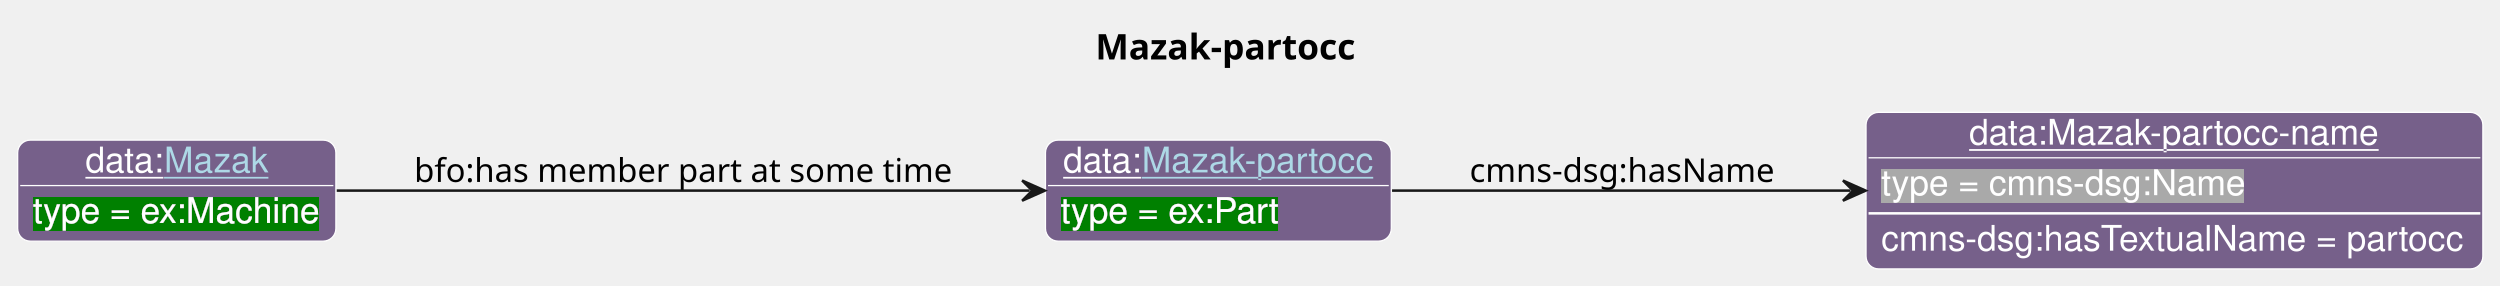
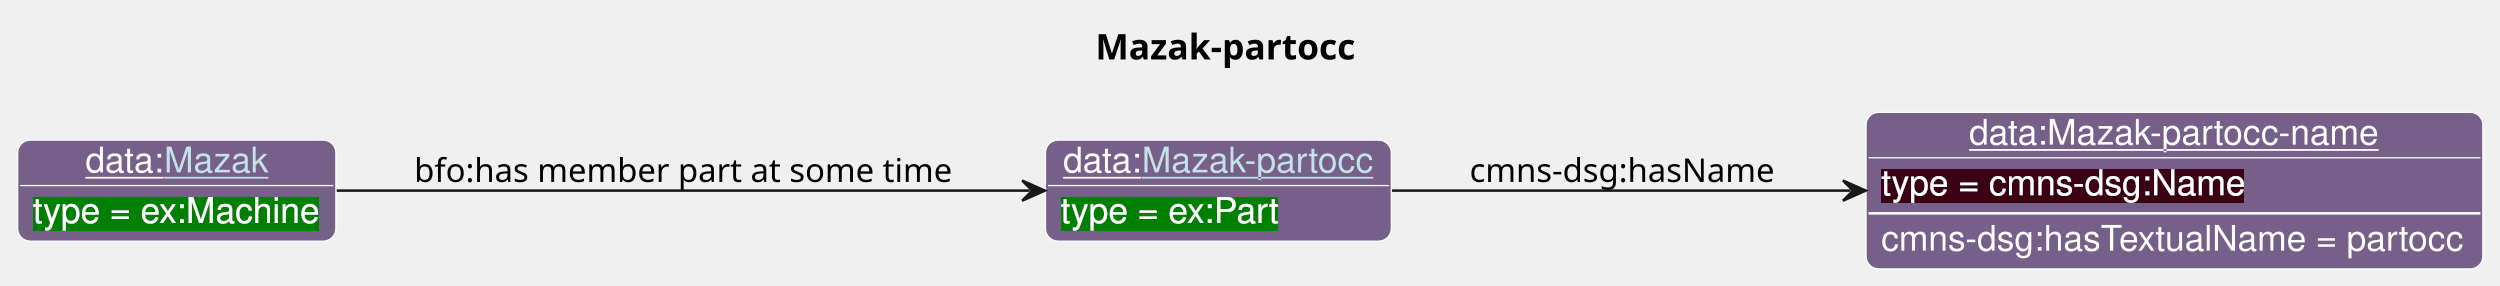
<svg xmlns="http://www.w3.org/2000/svg" xmlns:xlink="http://www.w3.org/1999/xlink" contentStyleType="text/css" data-diagram-type="CLASS" height="113px" preserveAspectRatio="none" style="width:990px;height:113px;background:#FFFFFF;" version="1.1" viewBox="0 0 990 113" width="990px" zoomAndPan="magnify">
  <defs>
-     <filter height="1" id="b1pmxo2g87z99f0" width="1" x="0" y="0">
+     <filter height="1" id="b3ybjyuua002g0" width="1" x="0" y="0">
      <feFlood flood-color="#008000" result="flood" />
      <feComposite in="SourceGraphic" in2="flood" operator="over" />
    </filter>
-     <filter height="1" id="b1pmxo2g87z99f1" width="1" x="0" y="0">
-       <feFlood flood-color="#A9A9A9" result="flood" />
+     <filter height="1" id="b3ybjyuua002g1" width="1" x="0" y="0">
+       <feFlood flood-color="#3A0519" result="flood" />
      <feComposite in="SourceGraphic" in2="flood" operator="over" />
    </filter>
  </defs>
  <g>
    <text fill="#000000" font-family="sans-serif" font-size="14" font-weight="bold" lengthAdjust="spacing" textLength="108.63" x="433.792" y="23.535">Mazak-partocc</text>
    <g class="entity" data-entity="o1" data-source-line="131" data-uid="ent0002" id="entity_o1">
      <rect fill="#76608A" height="40" rx="5" ry="5" style="stroke:#FFFFFF;stroke-width:0.5;" width="136.944" x="414.01" y="55.488" />
      <text fill="#FFFFFF" font-family="Helvetica" font-size="14" lengthAdjust="spacing" text-decoration="underline" textLength="31.138" x="421.01" y="68.269">data:</text>
      <a href="./Mazak-partocc.html" target="_top" title="./Mazak-partocc.html" xlink:actuate="onRequest" xlink:href="./Mazak-partocc.html" xlink:show="new" xlink:title="./Mazak-partocc.html" xlink:type="simple">
-         <text fill="#ADD8E6" font-family="Helvetica" font-size="14" lengthAdjust="spacing" text-decoration="underline" textLength="91.807" x="452.148" y="68.269">Mazak-partocc</text>
+         <text fill="#C4E1E6" font-family="Helvetica" font-size="14" lengthAdjust="spacing" text-decoration="underline" textLength="91.807" x="452.148" y="68.269">Mazak-partocc</text>
      </a>
      <line style="stroke:#FFFFFF;stroke-width:0.5;" x1="415.01" x2="549.954" y1="73.488" y2="73.488" />
-       <text fill="#FFFFFF" filter="url(#b1pmxo2g87z99f0)" font-family="Helvetica" font-size="14" lengthAdjust="spacing" textLength="86.769" x="420.01" y="88.269">type = ex:Part</text>
+       <text fill="#FFFFFF" filter="url(#b3ybjyuua002g0)" font-family="Helvetica" font-size="14" lengthAdjust="spacing" textLength="86.769" x="420.01" y="88.269">type = ex:Part</text>
    </g>
    <g class="entity" data-entity="o2" data-source-line="131" data-uid="ent0003" id="entity_o2">
      <rect fill="#76608A" height="62" rx="5" ry="5" style="stroke:#FFFFFF;stroke-width:0.5;" width="244.265" x="738.95" y="44.488" />
      <text fill="#FFFFFF" font-family="Helvetica" font-size="14" lengthAdjust="spacing" text-decoration="underline" textLength="162.627" x="779.769" y="57.269">data:Mazak-partocc-name</text>
      <line style="stroke:#FFFFFF;stroke-width:0.5;" x1="739.95" x2="982.215" y1="62.488" y2="62.488" />
-       <text fill="#FFFFFF" filter="url(#b1pmxo2g87z99f1)" font-family="Helvetica" font-size="14" lengthAdjust="spacing" textLength="144.334" x="744.95" y="77.269">type = cmns-dsg:Name</text>
+       <text fill="#FFFFFF" filter="url(#b3ybjyuua002g1)" font-family="Helvetica" font-size="14" lengthAdjust="spacing" textLength="144.334" x="744.95" y="77.269">type = cmns-dsg:Name</text>
      <line style="stroke:#FFFFFF;stroke-width:1;" x1="739.95" x2="982.215" y1="84.488" y2="84.488" />
      <text fill="#FFFFFF" font-family="Helvetica" font-size="14" lengthAdjust="spacing" textLength="232.265" x="744.95" y="99.269">cmns-dsg:hasTextualName = partocc</text>
    </g>
    <g class="entity" data-entity="o3" data-source-line="131" data-uid="ent0004" id="entity_o3">
      <rect fill="#76608A" height="40" rx="5" ry="5" style="stroke:#FFFFFF;stroke-width:0.5;" width="126.01" x="7" y="55.488" />
      <text fill="#FFFFFF" font-family="Helvetica" font-size="14" lengthAdjust="spacing" text-decoration="underline" textLength="31.138" x="33.819" y="68.269">data:</text>
      <a href="./Mazak.html" target="_top" title="./Mazak.html" xlink:actuate="onRequest" xlink:href="./Mazak.html" xlink:show="new" xlink:title="./Mazak.html" xlink:type="simple">
-         <text fill="#ADD8E6" font-family="Helvetica" font-size="14" lengthAdjust="spacing" text-decoration="underline" textLength="41.234" x="64.957" y="68.269">Mazak</text>
+         <text fill="#C4E1E6" font-family="Helvetica" font-size="14" lengthAdjust="spacing" text-decoration="underline" textLength="41.234" x="64.957" y="68.269">Mazak</text>
      </a>
      <line style="stroke:#FFFFFF;stroke-width:0.5;" x1="8" x2="132.01" y1="73.488" y2="73.488" />
-       <text fill="#FFFFFF" filter="url(#b1pmxo2g87z99f0)" font-family="Helvetica" font-size="14" lengthAdjust="spacing" textLength="114.01" x="13" y="88.269">type = ex:Machine</text>
+       <text fill="#FFFFFF" filter="url(#b3ybjyuua002g0)" font-family="Helvetica" font-size="14" lengthAdjust="spacing" textLength="114.01" x="13" y="88.269">type = ex:Machine</text>
    </g>
    <g class="link" data-entity-1="o1" data-entity-2="o2" data-source-line="195" data-uid="lnk5" id="link_o1_o2">
      <path codeLine="195" d="M551.25,75.488 C603.34,75.488 670.67,75.488 732.81,75.488" fill="none" id="o1-to-o2" style="stroke:#181818;stroke-width:1;" />
      <polygon fill="#181818" points="738.81,75.488,729.81,71.488,733.81,75.488,729.81,79.488,738.81,75.488" style="stroke:#181818;stroke-width:1;" />
      <text fill="#000000" font-family="sans-serif" font-size="13" lengthAdjust="spacing" textLength="126.077" x="581.95" y="72.057">cmns-dsg:hasName</text>
    </g>
    <g class="link" data-entity-1="o3" data-entity-2="o1" data-source-line="195" data-uid="lnk6" id="link_o3_o1">
      <path codeLine="195" d="M133.35,75.488 C208.93,75.488 329.84,75.488 407.76,75.488" fill="none" id="o3-to-o1" style="stroke:#181818;stroke-width:1;" />
      <polygon fill="#181818" points="413.76,75.488,404.76,71.488,408.76,75.488,404.76,79.488,413.76,75.488" style="stroke:#181818;stroke-width:1;" />
      <text fill="#000000" font-family="sans-serif" font-size="13" lengthAdjust="spacing" textLength="219.337" x="164.01" y="72.057">bfo:has member part at some time</text>
    </g>
  </g>
</svg>
